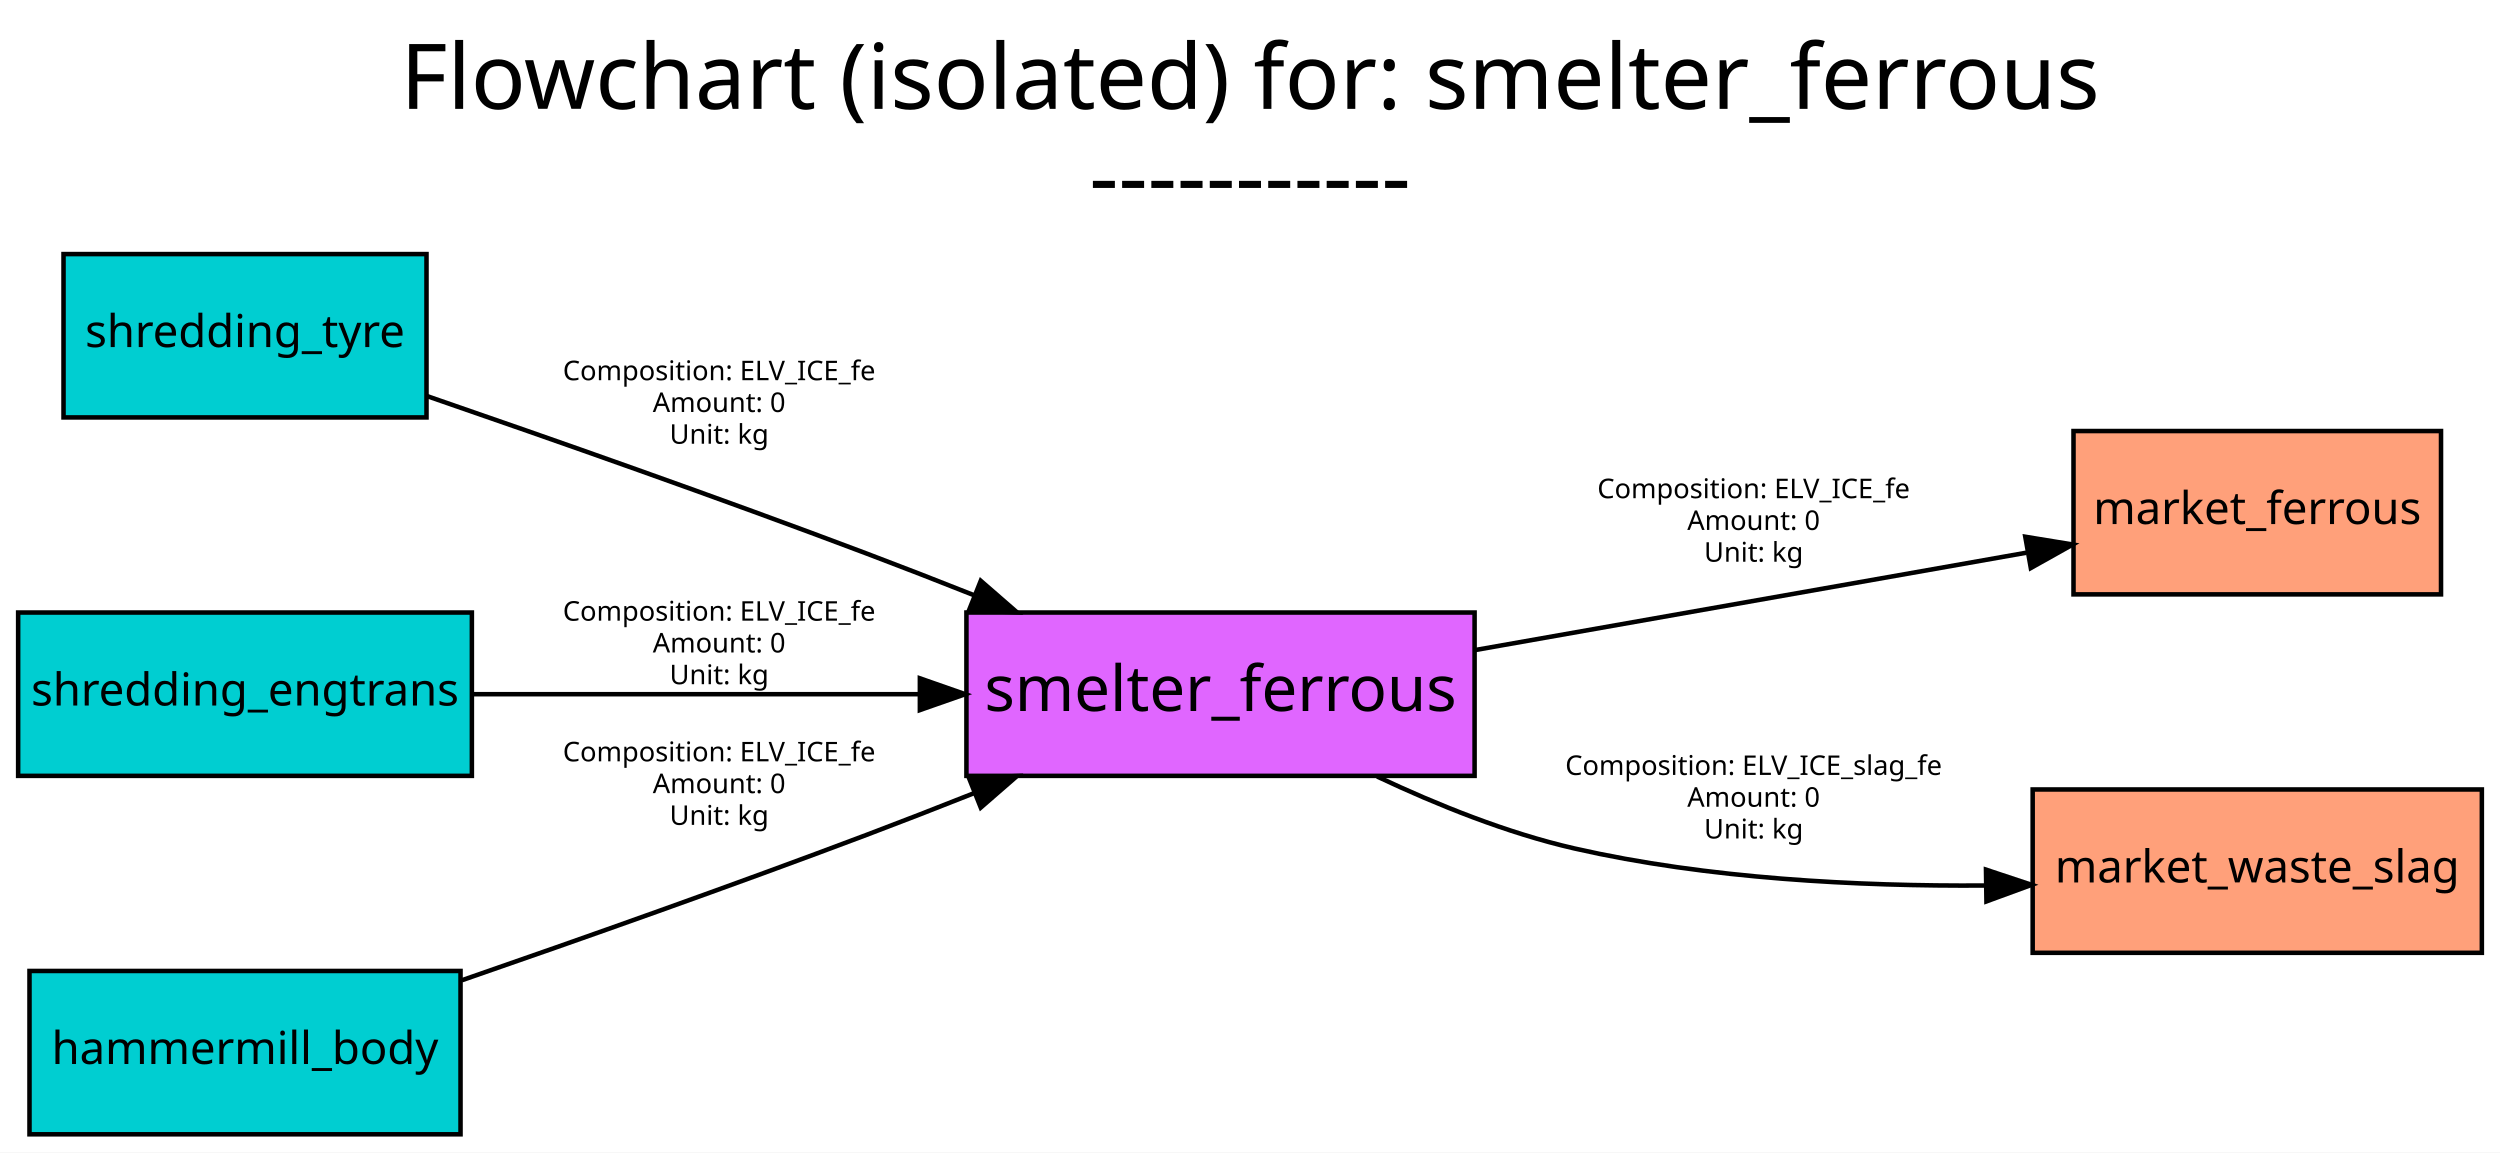
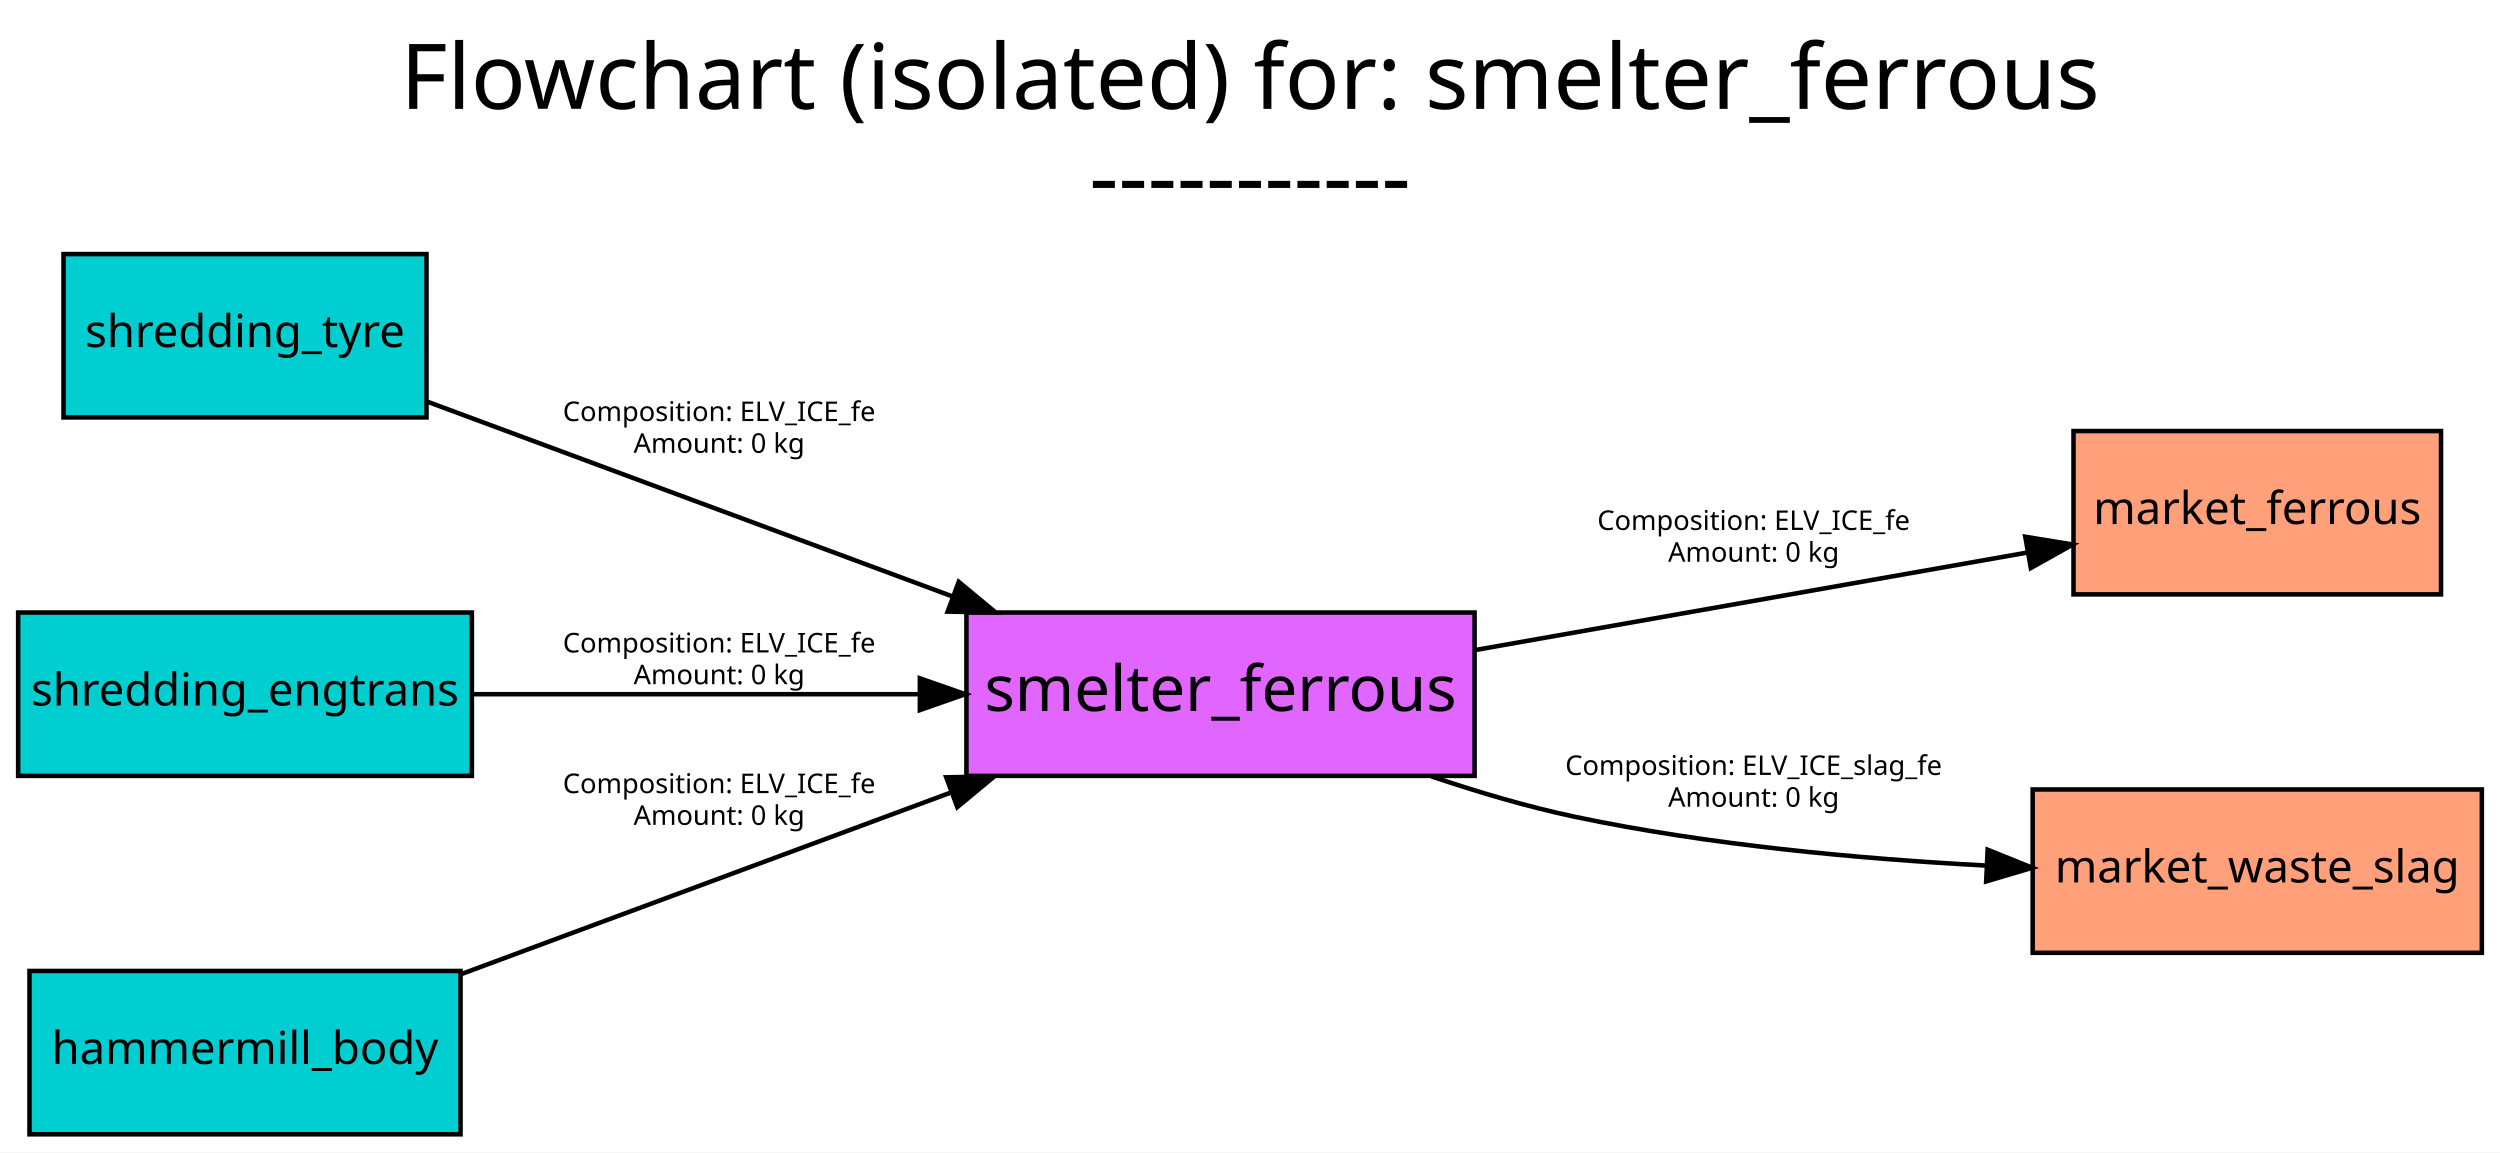
<svg xmlns="http://www.w3.org/2000/svg" width="551pt" height="254pt" viewBox="0.00 0.00 551.00 254.00">
  <g id="graph0" class="graph" transform="scale(1 1) rotate(0) translate(4 250)">
    <polygon fill="white" stroke="transparent" points="-4,4 -4,-250 547,-250 547,4 -4,4" />
    <text text-anchor="middle" x="271.5" y="-226" font-family="Cabin" font-size="20.00">Flowchart (isolated) for: smelter_ferrous</text>
    <text text-anchor="middle" x="271.5" y="-204" font-family="Cabin" font-size="20.00">-----------</text>
    <g id="node1" class="node">
      <polygon fill="#e066ff" stroke="black" points="321,-115 209,-115 209,-79 321,-79 321,-115" />
      <text text-anchor="middle" x="265" y="-93.3" font-family="Cabin" font-size="14.00">smelter_ferrous</text>
    </g>
    <g id="node5" class="node">
      <polygon fill="#ffa07a" stroke="black" points="534,-155 453,-155 453,-119 534,-119 534,-155" />
      <text text-anchor="middle" x="493.5" y="-134.5" font-family="Cabin" font-size="10.00">market_ferrous</text>
    </g>
    <g id="edge4" class="edge">
      <path fill="none" stroke="black" d="M321.12,-106.73C358.18,-113.28 406.65,-121.84 442.58,-128.18" />
      <polygon fill="black" stroke="black" points="442.37,-131.7 452.83,-129.99 443.59,-124.81 442.37,-131.7" />
-       <text text-anchor="middle" x="382.5" y="-140.2" font-family="Cabin" font-size="6.00">Composition: ELV_ICE_fe</text>
-       <text text-anchor="middle" x="382.5" y="-133.2" font-family="Cabin" font-size="6.00">Amount: 0 </text>
-       <text text-anchor="middle" x="382.5" y="-126.2" font-family="Cabin" font-size="6.00">Unit: kg</text>
+       <text text-anchor="middle" x="382.5" y="-133.2" font-family="Cabin" font-size="6.00">Composition: ELV_ICE_fe</text>
+       <text text-anchor="middle" x="382.5" y="-126.2" font-family="Cabin" font-size="6.00">Amount: 0 kg</text>
    </g>
    <g id="node6" class="node">
      <polygon fill="#ffa07a" stroke="black" points="543,-76 444,-76 444,-40 543,-40 543,-76" />
      <text text-anchor="middle" x="493.5" y="-55.5" font-family="Cabin" font-size="10.00">market_waste_slag</text>
    </g>
    <g id="edge5" class="edge">
-       <path fill="none" stroke="black" d="M299.53,-78.85C312.7,-72.63 328.18,-66.39 343,-63 372.3,-56.31 405.65,-54.64 433.41,-54.83" />
-       <polygon fill="black" stroke="black" points="433.71,-58.33 443.76,-54.98 433.81,-51.33 433.71,-58.33" />
+       <path fill="none" stroke="black" d="M311.46,-78.9C321.69,-75.43 332.61,-72.2 343,-70 372.48,-63.76 405.85,-60.71 433.58,-59.24" />
+       <polygon fill="black" stroke="black" points="434.08,-62.72 443.91,-58.75 433.75,-55.73 434.08,-62.72" />
      <text text-anchor="middle" x="382.5" y="-79.2" font-family="Cabin" font-size="6.00">Composition: ELV_ICE_slag_fe</text>
-       <text text-anchor="middle" x="382.5" y="-72.2" font-family="Cabin" font-size="6.00">Amount: 0 </text>
-       <text text-anchor="middle" x="382.5" y="-65.2" font-family="Cabin" font-size="6.00">Unit: kg</text>
+       <text text-anchor="middle" x="382.5" y="-72.2" font-family="Cabin" font-size="6.00">Amount: 0 kg</text>
    </g>
    <g id="node2" class="node">
      <polygon fill="darkturquoise" stroke="black" points="90,-194 10,-194 10,-158 90,-158 90,-194" />
      <text text-anchor="middle" x="50" y="-173.5" font-family="Cabin" font-size="10.00">shredding_tyre</text>
    </g>
    <g id="edge1" class="edge">
-       <path fill="none" stroke="black" d="M90.15,-162.69C117.41,-153.29 154.56,-140.25 187,-128 194.67,-125.1 202.73,-121.97 210.63,-118.83" />
-       <polygon fill="black" stroke="black" points="212.16,-121.99 220.15,-115.04 209.57,-115.49 212.16,-121.99" />
-       <text text-anchor="middle" x="154.5" y="-166.2" font-family="Cabin" font-size="6.00">Composition: ELV_ICE_fe</text>
-       <text text-anchor="middle" x="154.5" y="-159.2" font-family="Cabin" font-size="6.00">Amount: 0 </text>
-       <text text-anchor="middle" x="154.5" y="-152.2" font-family="Cabin" font-size="6.00">Unit: kg</text>
+       <path fill="none" stroke="black" d="M90.07,-161.51C122.48,-149.49 169.05,-132.22 205.85,-118.57" />
+       <polygon fill="black" stroke="black" points="207.3,-121.76 215.46,-115 204.87,-115.2 207.3,-121.76" />
+       <text text-anchor="middle" x="154.5" y="-157.2" font-family="Cabin" font-size="6.00">Composition: ELV_ICE_fe</text>
+       <text text-anchor="middle" x="154.5" y="-150.2" font-family="Cabin" font-size="6.00">Amount: 0 kg</text>
    </g>
    <g id="node3" class="node">
      <polygon fill="darkturquoise" stroke="black" points="100,-115 0,-115 0,-79 100,-79 100,-115" />
      <text text-anchor="middle" x="50" y="-94.5" font-family="Cabin" font-size="10.00">shredding_engtrans</text>
    </g>
    <g id="edge2" class="edge">
      <path fill="none" stroke="black" d="M100.13,-97C129.4,-97 166.91,-97 198.65,-97" />
      <polygon fill="black" stroke="black" points="198.74,-100.5 208.74,-97 198.74,-93.5 198.74,-100.5" />
-       <text text-anchor="middle" x="154.5" y="-113.2" font-family="Cabin" font-size="6.00">Composition: ELV_ICE_fe</text>
-       <text text-anchor="middle" x="154.5" y="-106.2" font-family="Cabin" font-size="6.00">Amount: 0 </text>
-       <text text-anchor="middle" x="154.5" y="-99.2" font-family="Cabin" font-size="6.00">Unit: kg</text>
+       <text text-anchor="middle" x="154.5" y="-106.2" font-family="Cabin" font-size="6.00">Composition: ELV_ICE_fe</text>
+       <text text-anchor="middle" x="154.5" y="-99.2" font-family="Cabin" font-size="6.00">Amount: 0 kg</text>
    </g>
    <g id="node4" class="node">
      <polygon fill="darkturquoise" stroke="black" points="97.5,-36 2.5,-36 2.5,0 97.5,0 97.5,-36" />
      <text text-anchor="middle" x="50" y="-15.5" font-family="Cabin" font-size="10.00">hammermill_body</text>
    </g>
    <g id="edge3" class="edge">
-       <path fill="none" stroke="black" d="M97.76,-33.94C124.08,-43.05 157.49,-54.86 187,-66 194.67,-68.9 202.73,-72.03 210.63,-75.17" />
-       <polygon fill="black" stroke="black" points="209.57,-78.51 220.15,-78.96 212.16,-72.01 209.57,-78.51" />
-       <text text-anchor="middle" x="154.5" y="-82.2" font-family="Cabin" font-size="6.00">Composition: ELV_ICE_fe</text>
-       <text text-anchor="middle" x="154.5" y="-75.2" font-family="Cabin" font-size="6.00">Amount: 0 </text>
-       <text text-anchor="middle" x="154.5" y="-68.2" font-family="Cabin" font-size="6.00">Unit: kg</text>
+       <path fill="none" stroke="black" d="M97.74,-35.34C129.4,-47.08 171.47,-62.68 205.36,-75.25" />
+       <polygon fill="black" stroke="black" points="204.55,-78.68 215.15,-78.88 206.99,-72.12 204.55,-78.68" />
+       <text text-anchor="middle" x="154.5" y="-75.2" font-family="Cabin" font-size="6.00">Composition: ELV_ICE_fe</text>
+       <text text-anchor="middle" x="154.5" y="-68.2" font-family="Cabin" font-size="6.00">Amount: 0 kg</text>
    </g>
  </g>
</svg>
